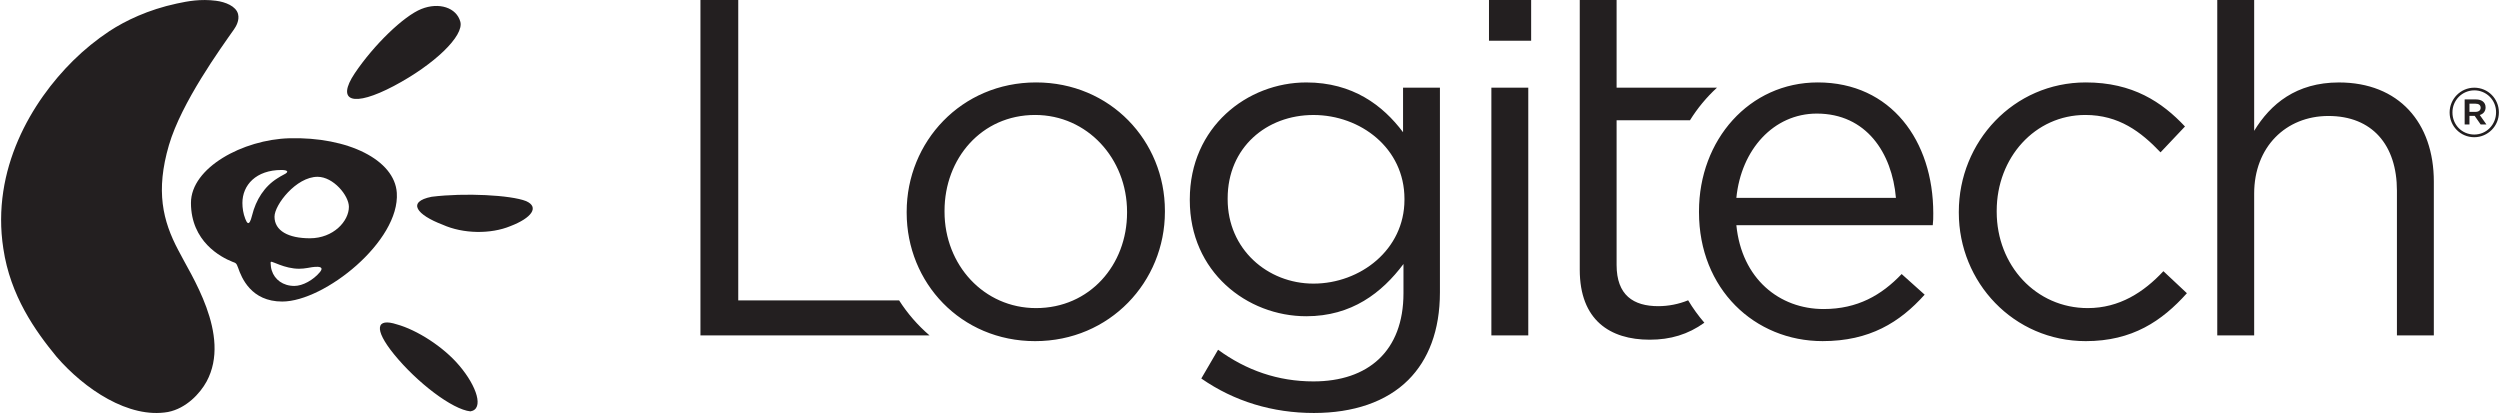
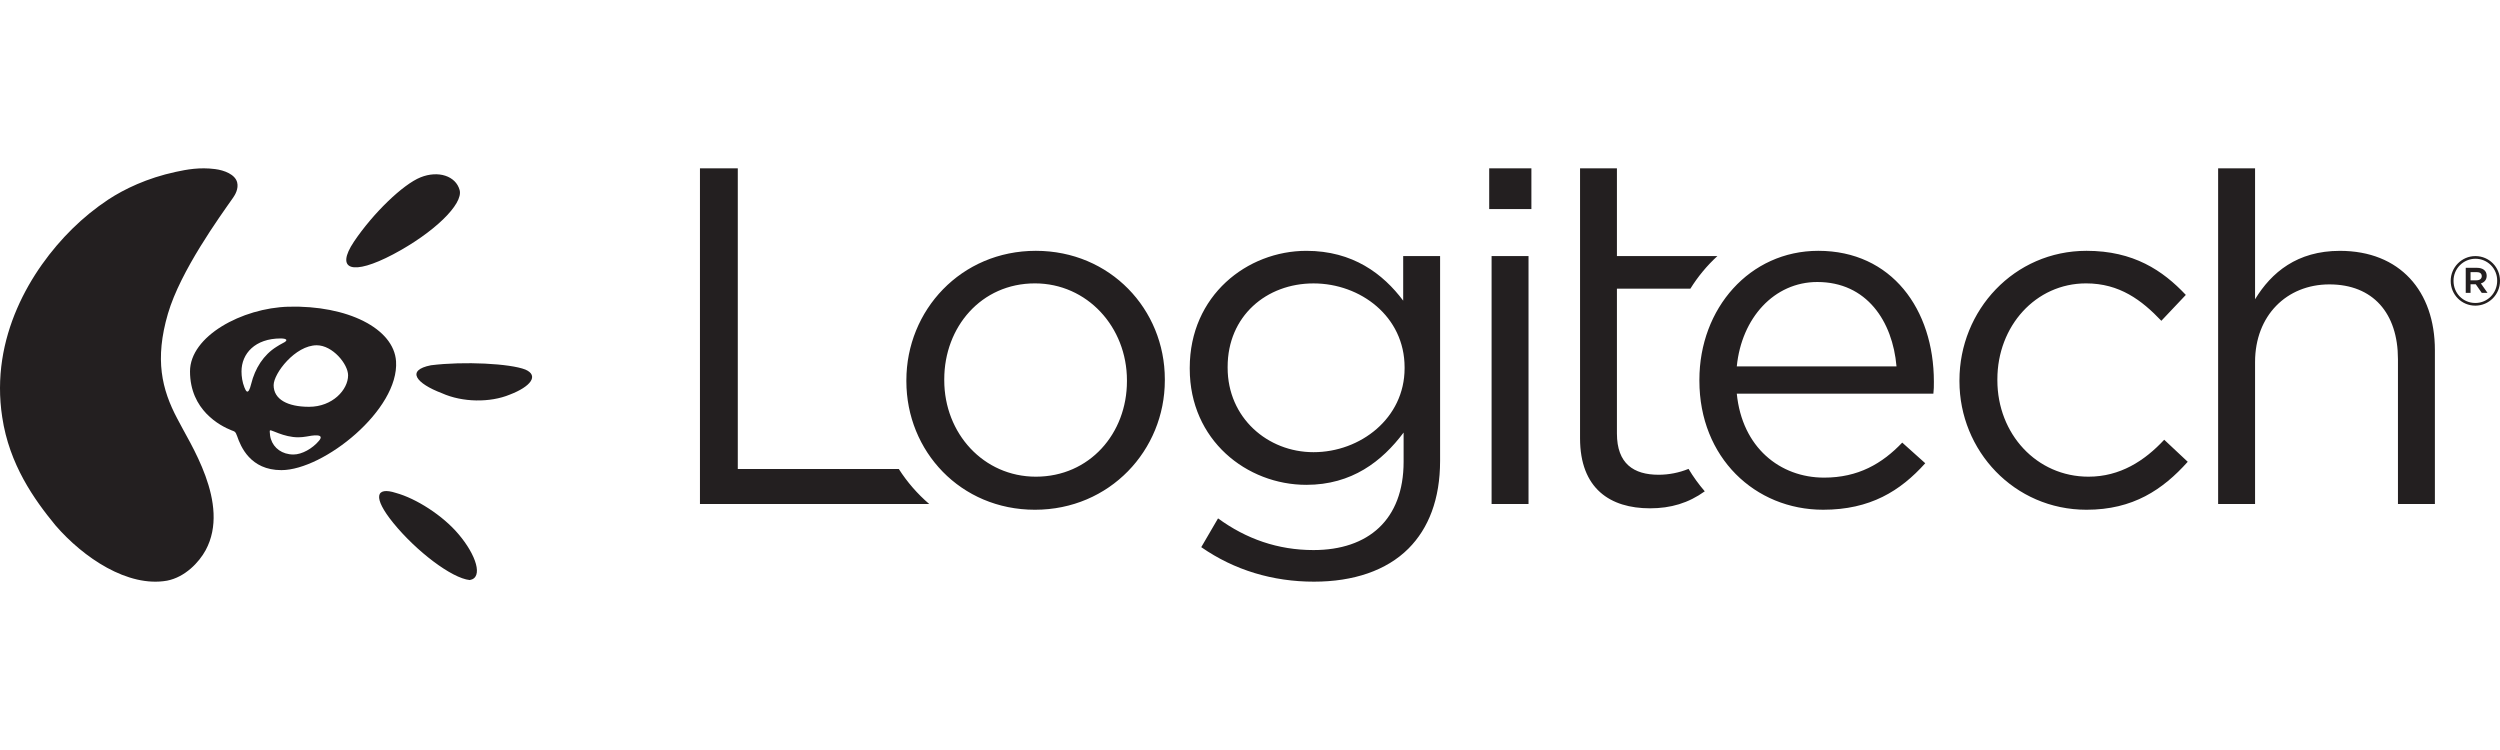
- <svg xmlns="http://www.w3.org/2000/svg" xmlns:xlink="http://www.w3.org/1999/xlink" width="2500" height="413" viewBox="-0.001 -0.004 787.892 130.276">
+ <svg xmlns="http://www.w3.org/2000/svg" xmlns:xlink="http://www.w3.org/1999/xlink" width="80" height="24" viewBox="-0.001 -0.004 787.892 130.276">
  <g transform="matrix(4.43283 0 0 -4.43283 -1177.564 2080.814)">
    <defs>
      <path id="a" d="M-39.43 389.579h787.892v130.276H-39.43z" />
    </defs>
    <clipPath id="b">
      <use xlink:href="#a" overflow="visible" />
    </clipPath>
    <g clip-path="url(#b)">
      <path d="M345.767 454.273v.067c0 3.786-2.827 6.89-6.543 6.89-3.818 0-6.445-3.104-6.445-6.818v-.072c0-3.782 2.798-6.853 6.512-6.853 3.817 0 6.476 3.071 6.476 6.786m-15.682 0v.067c0 4.978 3.886 9.205 9.206 9.205 5.285 0 9.17-4.159 9.17-9.133v-.072c0-4.978-3.918-9.204-9.237-9.204-5.286 0-9.139 4.16-9.139 9.137M365.507 455.193v.07c0 3.613-3.138 5.965-6.476 5.965-3.342 0-6.105-2.317-6.105-5.933v-.068c0-3.545 2.835-5.998 6.105-5.998 3.338 0 6.476 2.417 6.476 5.964m-14.457-12.717l1.194 2.047c2.012-1.468 4.262-2.253 6.787-2.253 3.884 0 6.406 2.15 6.406 6.276v2.078c-1.533-2.045-3.68-3.717-6.916-3.717-4.23 0-8.289 3.173-8.289 8.252v.068c0 5.148 4.093 8.317 8.29 8.317 3.306 0 5.453-1.634 6.885-3.542v3.17h2.624v-14.559c0-2.727-.82-4.807-2.25-6.238-1.568-1.568-3.92-2.352-6.715-2.352-2.931 0-5.66.816-8.015 2.453M371.692 463.172h2.626v-17.626h-2.626v17.626zm-.17 6.238h3v-2.897h-3v2.897zM329.55 448.033H318.1v21.376h-2.69v-23.864h16.3a11.317 11.317 0 0 0-2.162 2.488M383.569 447.624c-1.774 0-2.966.785-2.966 2.933v10.296h5.222a11.09 11.09 0 0 0 1.92 2.318h-7.142v6.24h-2.622v-19.194c0-3.583 2.146-4.979 4.975-4.979 1.481 0 2.731.374 3.892 1.208a11.458 11.458 0 0 0-1.154 1.596 5.67 5.67 0 0 0-2.125-.418" fill="#231f20" />
      <path d="M400.48 455.33c-.276 3.206-2.115 5.998-5.63 5.998-3.066 0-5.385-2.554-5.725-5.998h11.355zm-14.014-1.022v.068c0 5.079 3.58 9.169 8.453 9.169 5.215 0 8.218-4.158 8.218-9.306 0-.341 0-.546-.036-.851h-13.976c.378-3.821 3.07-5.968 6.206-5.968 2.419 0 4.125.988 5.556 2.49l1.637-1.467c-1.773-1.977-3.92-3.306-7.261-3.306-4.843 0-8.797 3.714-8.797 9.17M404.955 454.273v.067c0 4.978 3.89 9.205 9.035 9.205 3.344 0 5.424-1.397 7.059-3.135l-1.74-1.84c-1.395 1.465-2.967 2.66-5.353 2.66-3.58 0-6.305-3.035-6.305-6.818v-.072c0-3.816 2.795-6.853 6.478-6.853 2.248 0 3.987 1.126 5.384 2.626l1.672-1.567c-1.771-1.977-3.886-3.41-7.195-3.41-5.144 0-9.035 4.195-9.035 9.137M423.346 469.41h2.626V460.1c1.16 1.911 3 3.443 6.03 3.443 4.265 0 6.755-2.862 6.755-7.057v-10.943h-2.626v10.295c0 3.275-1.776 5.32-4.875 5.32-3.036 0-5.284-2.216-5.284-5.52v-10.095h-2.626v23.865zM441.725 461.45c.23 0 .364.121.364.29 0 .193-.133.292-.364.292h-.433v-.583h.433zm-.775.886h.805c.394 0 .685-.192.685-.565 0-.29-.173-.472-.414-.544l.474-.673h-.411l-.425.612h-.372v-.612h-.342v1.782zm2.235-.927v.012a1.54 1.54 0 0 1-1.55 1.56 1.558 1.558 0 0 1-1.553-1.572v-.009c0-.859.665-1.563 1.554-1.563.876 0 1.549.717 1.549 1.572m-3.304-.009v.01c0 .955.776 1.761 1.755 1.761.985 0 1.75-.797 1.75-1.75v-.012a1.76 1.76 0 0 0-1.75-1.763c-.99 0-1.755.794-1.755 1.754M297.066 453.421c1.458-.656 3.424-.68 4.823-.1 1.5.574 2.084 1.355 1.112 1.78-1.085.43-4.363.601-6.715.308-1.798-.354-1.067-1.287.78-1.988M293.607 444.198c1.638-2.014 4.152-3.929 5.435-4.06.982.162.46 1.786-.795 3.26-1.128 1.342-3.031 2.545-4.446 2.932-1.444.471-1.682-.3-.194-2.132M293.593 463.292c2.89 1.528 5.008 3.575 4.73 4.575-.274 1.002-1.516 1.407-2.774.904-1.257-.503-3.375-2.55-4.736-4.572-1.356-2.026-.112-2.432 2.78-.907M282.226 467.335c.126.18.396.622.281 1.074-.142.568-.915.864-1.566.947-1.11.144-2.013-.03-2.793-.197-2.057-.442-3.667-1.228-4.79-1.96a17.212 17.212 0 0 1-2.59-2.105c-2.939-2.905-5.835-7.732-4.965-13.37.501-3.37 2.27-5.853 3.786-7.697 1.99-2.305 5.15-4.426 7.934-3.933 1.284.251 2.275 1.306 2.744 2.167 1.794 3.321-1.16 7.637-2.016 9.35-1.106 2.088-1.617 4.213-.664 7.471.891 3.04 3.687 6.894 4.64 8.253" fill="#231f20" />
      <path d="M287.618 452.455c-1.523 0-2.518.528-2.518 1.539 0 .84 1.541 2.836 3.065 2.836 1.124 0 2.229-1.337 2.229-2.137 0-1.023-1.105-2.238-2.776-2.238m.71-2.411c-.467-.56-1.218-.98-1.816-.98-.804 0-1.403.449-1.606 1.096-.054.16-.071.333-.082.516-.008.194.058.109.633-.104.392-.148.884-.285 1.393-.285.204 0 .402.023.59.055.328.062 1.354.255.888-.298m-4.826 4.032c-.211-.866-.381-.49-.479-.243-.15.379-.207.78-.207 1.137 0 1.269.967 2.345 2.787 2.345.418 0 .579-.13.147-.334-.145-.07-.308-.175-.446-.26-.918-.573-1.526-1.522-1.802-2.645m10.301 1.616c-.155 2.339-3.466 3.99-7.645 3.88-3.299-.09-7.006-2.093-7.003-4.602.004-2.751 2.13-3.863 2.959-4.191.201-.082.272-.056.397-.424.241-.7.92-2.407 3.145-2.402 3.008.007 8.377 4.296 8.147 7.739" fill="#231f20" />
    </g>
  </g>
</svg>
